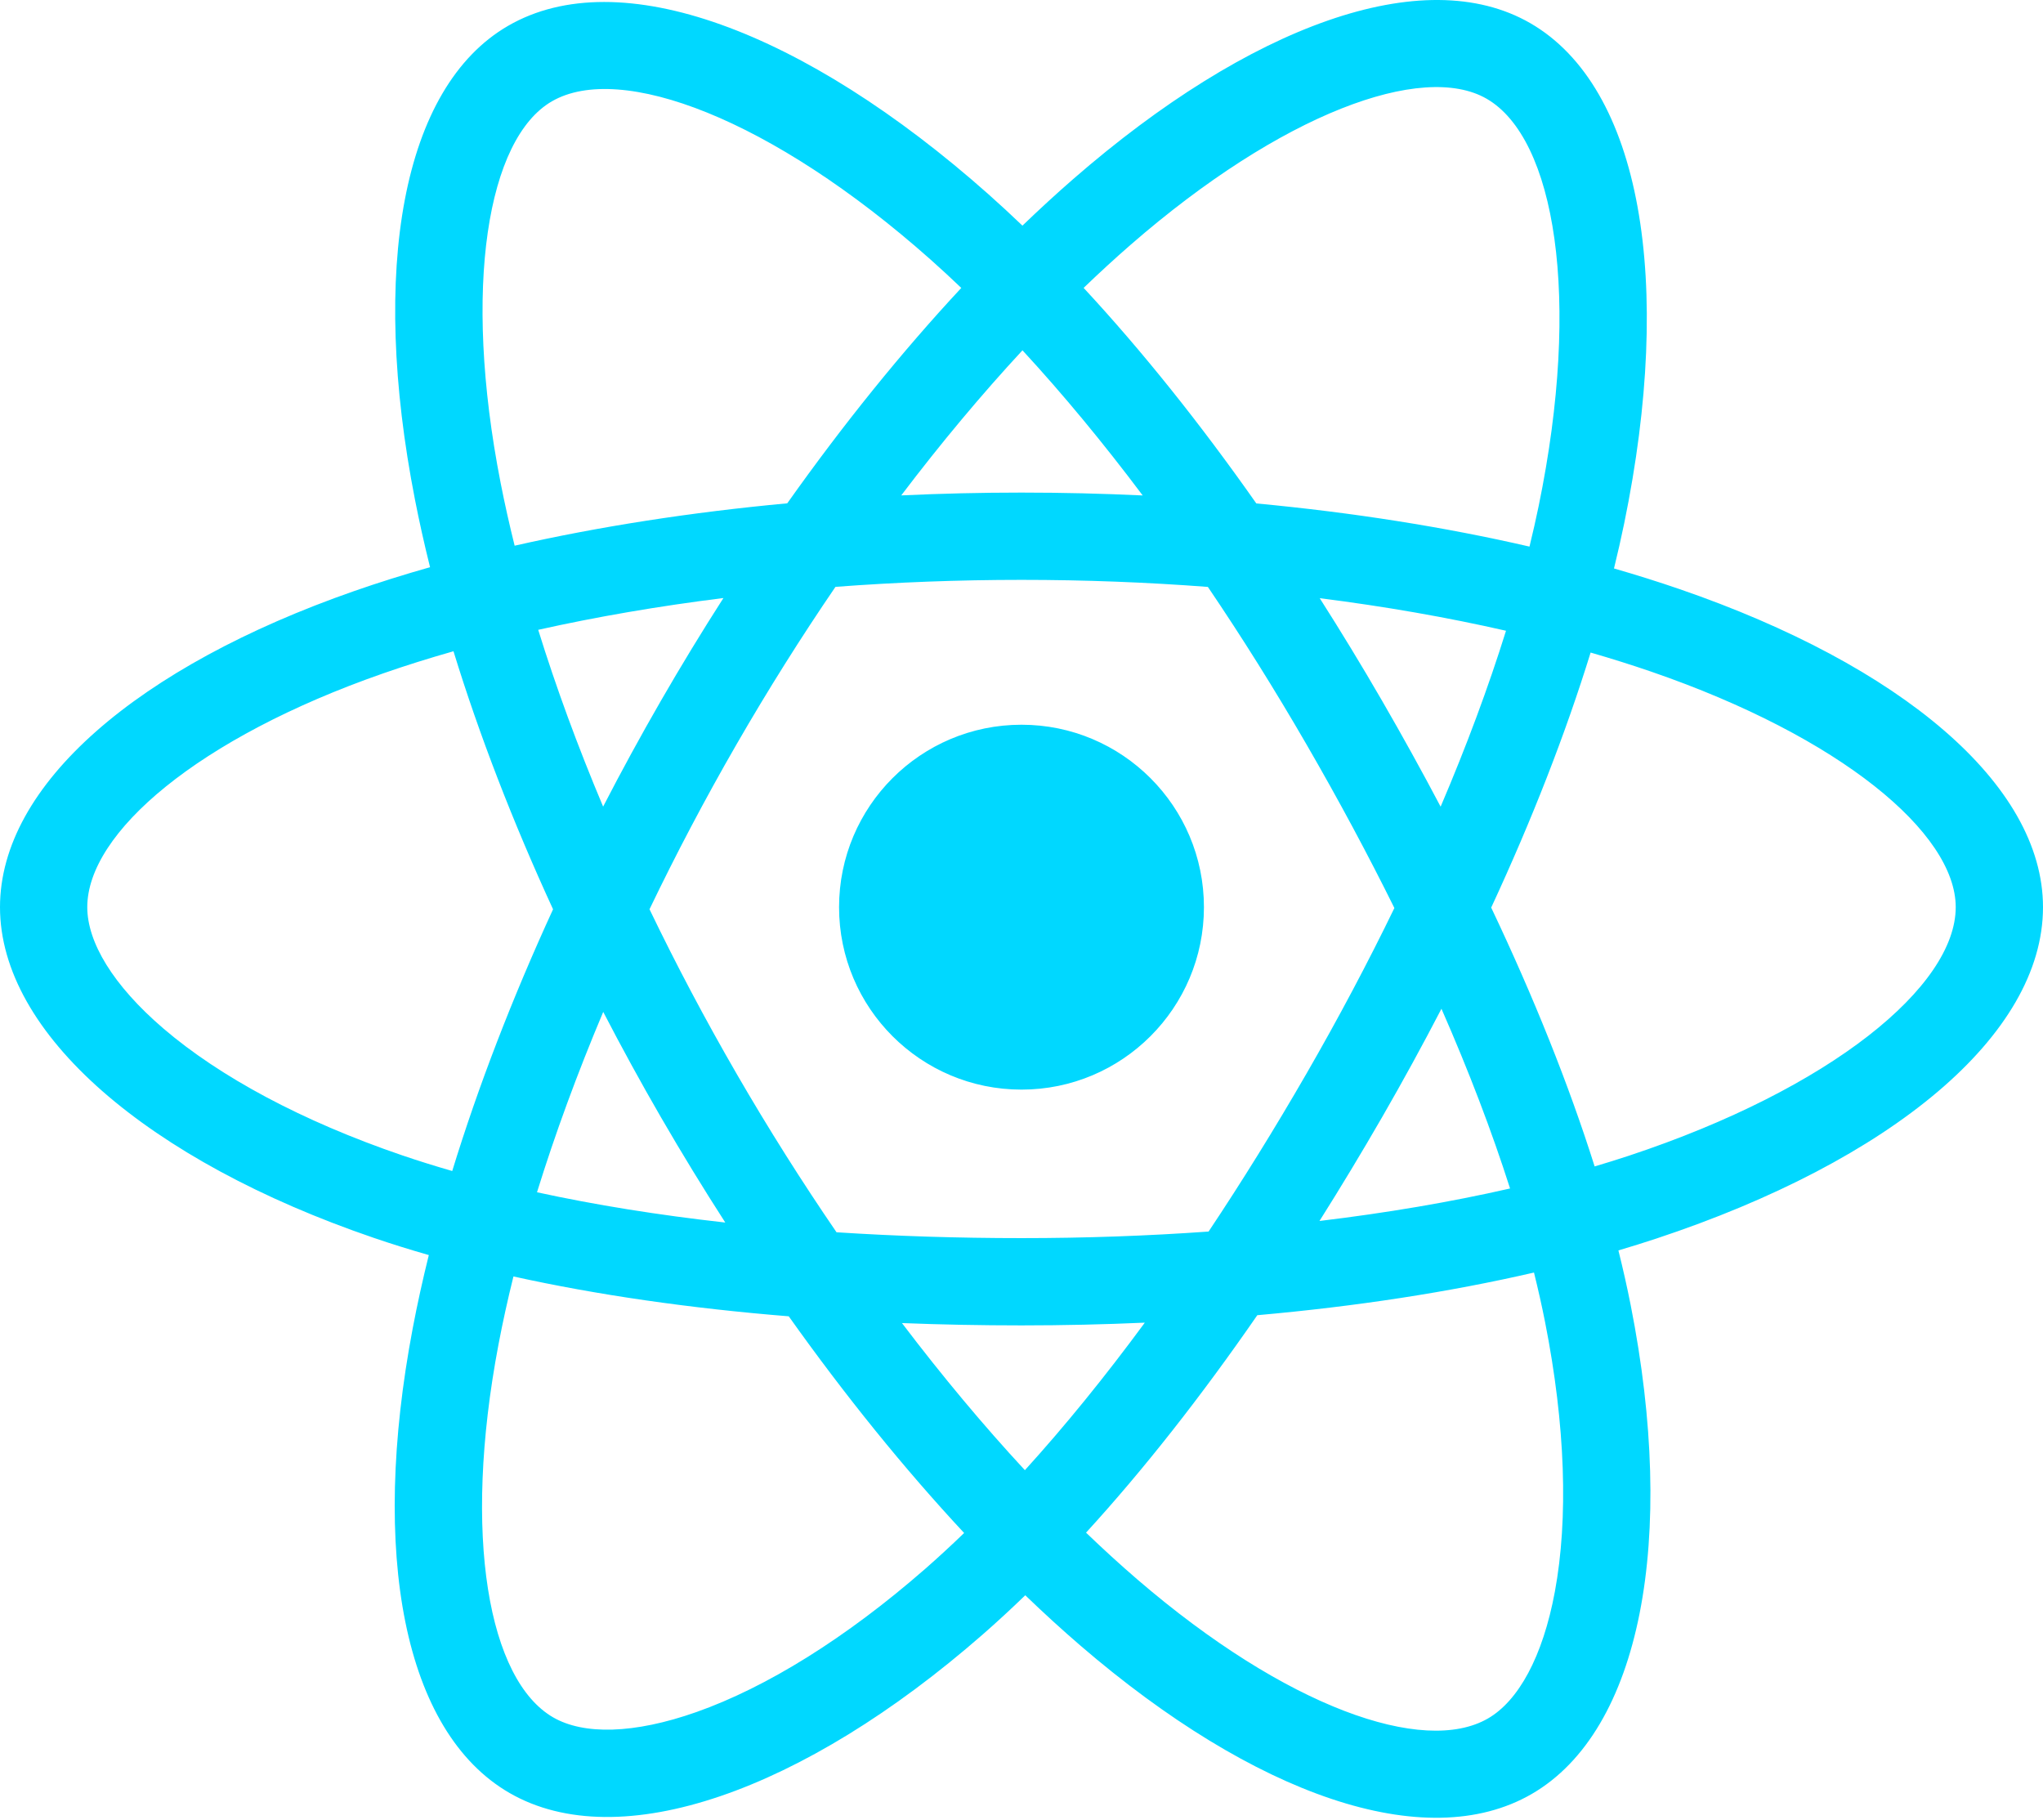
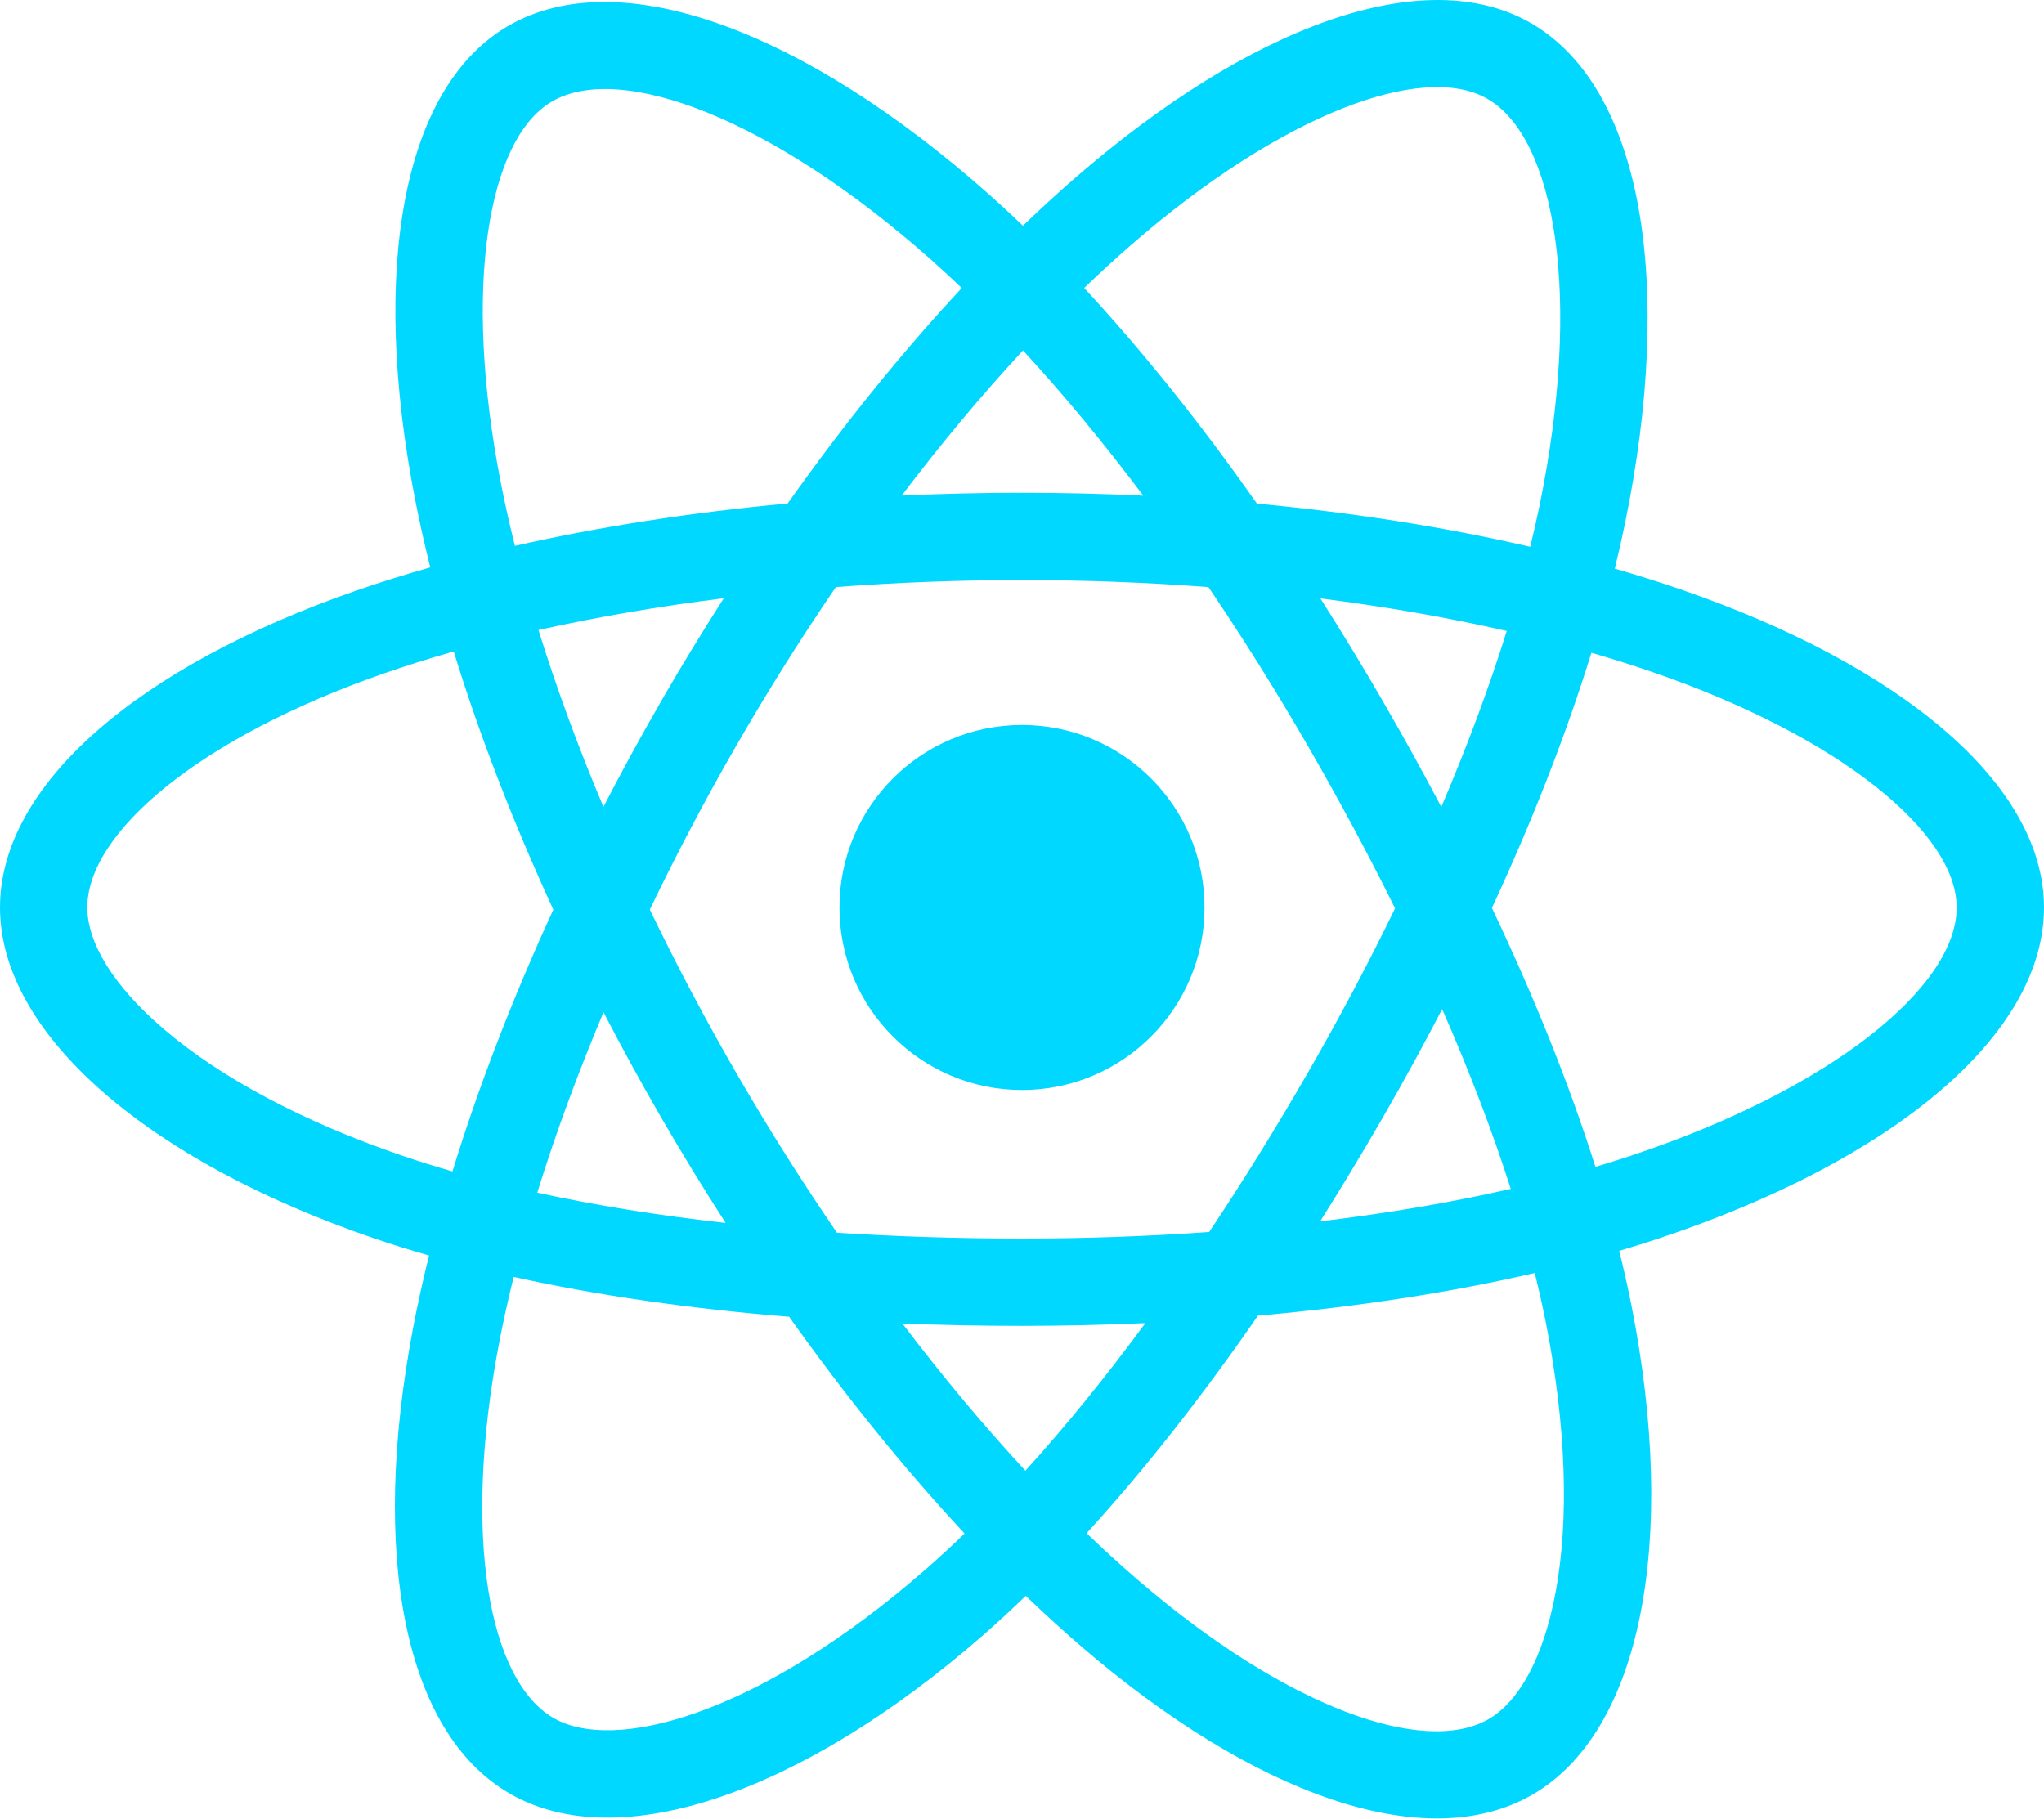
- <svg xmlns="http://www.w3.org/2000/svg" width="256px" height="228px" viewBox="0 0 256 228" version="1.1" preserveAspectRatio="xMidYMid">
-   <g>
-     <path d="M210.483,73.824 C207.828,72.91 205.076,72.045 202.242,71.227 C202.708,69.326 203.136,67.45 203.516,65.606 C209.754,35.325 205.675,10.93 191.747,2.898 C178.392,-4.803 156.551,3.227 134.493,22.424 C132.372,24.27 130.245,26.224 128.118,28.272 C126.702,26.917 125.287,25.608 123.877,24.355 C100.759,3.829 77.587,-4.822 63.673,3.233 C50.33,10.957 46.379,33.89 51.995,62.588 C52.537,65.36 53.171,68.191 53.887,71.069 C50.608,72 47.442,72.992 44.413,74.048 C17.309,83.497 0,98.307 0,113.668 C0,129.533 18.582,145.446 46.812,155.095 C49.039,155.857 51.351,156.577 53.733,157.26 C52.96,160.373 52.288,163.423 51.723,166.398 C46.369,194.598 50.55,216.989 63.857,224.664 C77.601,232.59 100.669,224.443 123.13,204.809 C124.906,203.257 126.687,201.611 128.472,199.886 C130.786,202.114 133.095,204.222 135.393,206.2 C157.15,224.922 178.638,232.482 191.932,224.786 C205.663,216.837 210.126,192.783 204.332,163.518 C203.89,161.283 203.375,159 202.797,156.676 C204.417,156.197 206.007,155.702 207.557,155.188 C236.905,145.465 256,129.745 256,113.668 C256,98.251 238.132,83.342 210.483,73.824 L210.483,73.824 Z M204.118,144.808 C202.718,145.271 201.282,145.719 199.818,146.153 C196.578,135.896 192.206,124.99 186.855,113.721 C191.961,102.721 196.165,91.954 199.314,81.764 C201.933,82.522 204.474,83.321 206.924,84.164 C230.613,92.32 245.064,104.377 245.064,113.668 C245.064,123.564 229.458,136.411 204.118,144.808 L204.118,144.808 Z M193.604,165.642 C196.166,178.583 196.531,190.283 194.835,199.429 C193.31,207.648 190.244,213.127 186.452,215.322 C178.385,219.991 161.132,213.921 142.525,197.91 C140.392,196.074 138.244,194.115 136.088,192.04 C143.302,184.151 150.511,174.98 157.547,164.794 C169.923,163.696 181.615,161.9 192.218,159.449 C192.74,161.556 193.204,163.622 193.604,165.642 L193.604,165.642 Z M87.276,214.515 C79.394,217.298 73.116,217.378 69.321,215.19 C61.246,210.533 57.889,192.554 62.468,168.438 C62.993,165.676 63.617,162.839 64.337,159.939 C74.823,162.258 86.43,163.927 98.835,164.933 C105.919,174.9 113.336,184.061 120.811,192.083 C119.178,193.659 117.551,195.16 115.934,196.575 C106.001,205.257 96.048,211.417 87.276,214.515 L87.276,214.515 Z M50.349,144.747 C37.866,140.48 27.557,134.935 20.491,128.884 C14.141,123.447 10.936,118.048 10.936,113.668 C10.936,104.346 24.833,92.456 48.012,84.375 C50.825,83.394 53.769,82.47 56.824,81.602 C60.028,92.022 64.23,102.917 69.301,113.934 C64.164,125.115 59.902,136.183 56.667,146.726 C54.489,146.099 52.379,145.44 50.349,144.747 L50.349,144.747 Z M62.727,60.488 C57.916,35.9 61.111,17.353 69.152,12.698 C77.716,7.74 96.654,14.809 116.615,32.533 C117.891,33.666 119.172,34.851 120.456,36.078 C113.018,44.065 105.669,53.157 98.648,63.066 C86.608,64.182 75.083,65.974 64.487,68.375 C63.821,65.695 63.231,63.062 62.727,60.488 L62.727,60.488 Z M173.154,87.755 C170.621,83.38 168.02,79.108 165.369,74.952 C173.537,75.985 181.363,77.356 188.712,79.033 C186.506,86.104 183.756,93.497 180.519,101.077 C178.196,96.668 175.74,92.223 173.154,87.755 L173.154,87.755 Z M128.122,43.894 C133.166,49.359 138.218,55.46 143.187,62.08 C138.18,61.844 133.111,61.721 128,61.721 C122.937,61.721 117.906,61.841 112.93,62.074 C117.904,55.515 122.999,49.422 128.122,43.894 L128.122,43.894 Z M82.802,87.831 C80.272,92.218 77.861,96.639 75.575,101.069 C72.391,93.516 69.666,86.089 67.441,78.917 C74.745,77.283 82.534,75.946 90.65,74.933 C87.961,79.127 85.339,83.43 82.802,87.83 L82.802,87.831 L82.802,87.831 Z M90.883,153.183 C82.498,152.247 74.592,150.98 67.29,149.39 C69.551,142.091 72.335,134.505 75.588,126.79 C77.879,131.216 80.299,135.638 82.845,140.036 L82.846,140.036 C85.439,144.515 88.126,148.904 90.883,153.183 L90.883,153.183 Z M128.425,184.213 C123.241,178.621 118.071,172.434 113.022,165.78 C117.924,165.972 122.921,166.071 128,166.071 C133.218,166.071 138.376,165.953 143.453,165.727 C138.468,172.501 133.435,178.697 128.425,184.213 L128.425,184.213 Z M180.623,126.396 C184.045,134.195 186.929,141.741 189.219,148.916 C181.797,150.61 173.783,151.974 165.339,152.987 C167.997,148.776 170.62,144.43 173.198,139.961 C175.805,135.438 178.282,130.909 180.623,126.396 L180.623,126.396 Z M163.725,134.497 C159.723,141.436 155.614,148.059 151.444,154.312 C143.847,154.855 135.999,155.135 128,155.135 C120.033,155.135 112.284,154.887 104.822,154.403 C100.483,148.068 96.285,141.425 92.309,134.557 L92.31,134.557 C88.344,127.707 84.694,120.799 81.387,113.93 C84.693,107.046 88.334,100.13 92.277,93.293 L92.276,93.294 C96.229,86.439 100.39,79.828 104.689,73.533 C112.302,72.957 120.11,72.657 128,72.657 L128,72.657 C135.926,72.657 143.743,72.96 151.354,73.54 C155.587,79.789 159.72,86.378 163.689,93.235 C167.703,100.169 171.39,107.038 174.725,113.775 C171.4,120.628 167.721,127.567 163.725,134.497 L163.725,134.497 Z M186.285,12.373 C194.857,17.317 198.191,37.254 192.805,63.399 C192.461,65.067 192.075,66.766 191.654,68.488 C181.033,66.037 169.5,64.214 157.425,63.081 C150.391,53.064 143.102,43.957 135.785,36.073 C137.752,34.181 139.716,32.376 141.673,30.673 C160.572,14.226 178.237,7.732 186.285,12.373 L186.285,12.373 Z M128,90.808 C140.625,90.808 150.86,101.043 150.86,113.668 C150.86,126.293 140.625,136.528 128,136.528 C115.375,136.528 105.14,126.293 105.14,113.668 C105.14,101.043 115.375,90.808 128,90.808 L128,90.808 Z" fill="#00D8FF" />
+ <svg xmlns="http://www.w3.org/2000/svg" width="73.057" height="65" viewBox="0 0 73.057 65" version="1.1" preserveAspectRatio="xMidYMid" id="svg6">
+   <defs id="defs10" />
+   <g id="g4" transform="scale(0.285379)">
+     <path d="m 210.483,73.824 c -2.656,-0.914 -5.408,-1.779 -8.241,-2.597 0.466,-1.901 0.893,-3.777 1.273,-5.621 6.238,-30.281 2.159,-54.676 -11.768,-62.707 -13.355,-7.701 -35.196,0.329 -57.254,19.525 -2.121,1.846 -4.248,3.8 -6.374,5.849 -1.417,-1.355 -2.831,-2.665 -4.242,-3.917 C 100.759,3.829 77.587,-4.822 63.673,3.233 50.33,10.957 46.379,33.89 51.995,62.588 c 0.542,2.772 1.176,5.603 1.893,8.481 -3.28,0.931 -6.446,1.923 -9.475,2.979 C 17.309,83.497 0,98.307 0,113.668 c 0,15.865 18.582,31.778 46.812,41.427 2.228,0.761 4.539,1.481 6.922,2.165 -0.773,3.113 -1.446,6.163 -2.01,9.138 -5.354,28.2 -1.173,50.591 12.134,58.266 13.745,7.926 36.812,-0.221 59.273,-19.855 1.775,-1.552 3.557,-3.198 5.342,-4.923 2.313,2.228 4.623,4.336 6.921,6.314 21.757,18.722 43.245,26.283 56.539,18.586 13.731,-7.949 18.193,-32.003 12.4,-61.268 -0.442,-2.235 -0.957,-4.518 -1.536,-6.842 1.62,-0.479 3.21,-0.973 4.761,-1.487 C 236.905,145.465 256,129.745 256,113.668 256,98.251 238.132,83.342 210.483,73.824 Z m -6.365,70.984 c -1.4,0.463 -2.836,0.911 -4.3,1.346 -3.24,-10.257 -7.613,-21.163 -12.964,-32.432 5.106,-11 9.31,-21.767 12.459,-31.958 2.619,0.758 5.161,1.557 7.61,2.401 23.69,8.155 38.14,20.213 38.14,29.504 0,9.896 -15.606,22.743 -40.946,31.14 z m -10.514,20.834 c 2.562,12.941 2.928,24.641 1.231,33.787 -1.525,8.219 -4.591,13.698 -8.382,15.893 -8.068,4.67 -25.321,-1.4 -43.927,-17.412 -2.133,-1.835 -4.282,-3.795 -6.437,-5.87 7.213,-7.889 14.423,-17.061 21.459,-27.246 12.376,-1.098 24.068,-2.894 34.671,-5.345 0.522,2.107 0.986,4.173 1.386,6.193 z M 87.276,214.515 c -7.882,2.784 -14.16,2.863 -17.955,0.675 -8.075,-4.657 -11.432,-22.636 -6.853,-46.752 0.524,-2.762 1.149,-5.599 1.868,-8.499 10.487,2.319 22.093,3.988 34.499,4.993 7.083,9.967 14.501,19.128 21.976,27.15 -1.633,1.577 -3.26,3.078 -4.878,4.492 -9.932,8.682 -19.886,14.842 -28.657,17.94 z M 50.349,144.747 c -12.483,-4.266 -22.792,-9.812 -29.858,-15.863 -6.349,-5.438 -9.555,-10.836 -9.555,-15.216 0,-9.322 13.898,-21.212 37.077,-29.293 2.812,-0.981 5.757,-1.905 8.812,-2.773 3.203,10.42 7.406,21.315 12.477,32.332 -5.137,11.18 -9.399,22.249 -12.634,32.791 -2.178,-0.626 -4.288,-1.285 -6.319,-1.979 z M 62.727,60.488 c -4.811,-24.587 -1.616,-43.135 6.425,-47.79 8.564,-4.958 27.503,2.111 47.463,19.835 1.276,1.133 2.557,2.318 3.841,3.545 -7.438,7.987 -14.788,17.079 -21.808,26.987 -12.04,1.116 -23.565,2.909 -34.161,5.309 -0.666,-2.68 -1.256,-5.313 -1.76,-7.887 z M 173.154,87.755 c -2.533,-4.375 -5.134,-8.647 -7.785,-12.803 8.168,1.033 15.994,2.403 23.343,4.081 -2.206,7.071 -4.956,14.465 -8.194,22.044 -2.322,-4.409 -4.778,-8.854 -7.365,-13.322 z M 128.122,43.894 c 5.044,5.465 10.096,11.566 15.065,18.187 C 138.18,61.844 133.111,61.721 128,61.721 c -5.063,0 -10.094,0.12 -15.07,0.353 4.974,-6.559 10.069,-12.652 15.192,-18.18 z M 82.802,87.831 c -2.53,4.388 -4.941,8.809 -7.227,13.238 C 72.391,93.516 69.666,86.089 67.441,78.917 c 7.304,-1.635 15.093,-2.971 23.209,-3.984 -2.688,4.194 -5.31,8.497 -7.848,12.897 z m 8.081,65.352 c -8.385,-0.936 -16.291,-2.203 -23.594,-3.793 2.261,-7.299 5.046,-14.885 8.298,-22.601 2.292,4.426 4.712,8.849 7.258,13.246 h 4.55e-4 c 2.593,4.48 5.28,8.868 8.038,13.147 z m 37.541,31.03 c -5.183,-5.593 -10.353,-11.779 -15.403,-18.433 4.902,0.192 9.899,0.291 14.978,0.291 5.218,0 10.376,-0.118 15.453,-0.344 -4.985,6.774 -10.019,12.97 -15.029,18.486 z m 52.198,-57.817 c 3.422,7.799 6.306,15.345 8.596,22.52 -7.423,1.693 -15.436,3.057 -23.88,4.071 2.658,-4.211 5.281,-8.557 7.859,-13.026 2.608,-4.522 5.084,-9.051 7.425,-13.564 z m -16.898,8.101 c -4.002,6.939 -8.11,13.562 -12.281,19.815 -7.597,0.543 -15.445,0.823 -23.444,0.823 -7.967,0 -15.716,-0.247 -23.178,-0.732 -4.339,-6.334 -8.537,-12.978 -12.513,-19.846 h 9.11e-4 c -3.966,-6.85 -7.616,-13.757 -10.923,-20.626 3.306,-6.885 6.947,-13.8 10.89,-20.638 l -9.11e-4,0.001 c 3.953,-6.856 8.114,-13.467 12.413,-19.761 7.613,-0.576 15.421,-0.876 23.311,-0.876 H 128 c 7.926,0 15.743,0.303 23.354,0.883 4.233,6.249 8.366,12.838 12.335,19.695 4.014,6.934 7.701,13.803 11.036,20.54 -3.325,6.853 -7.004,13.792 -11,20.722 z M 186.285,12.373 c 8.573,4.944 11.906,24.881 6.52,51.026 -0.344,1.668 -0.73,3.367 -1.151,5.089 -10.621,-2.451 -22.154,-4.274 -34.229,-5.407 -7.034,-10.017 -14.324,-19.124 -21.641,-27.008 1.967,-1.892 3.932,-3.697 5.888,-5.4 C 160.572,14.226 178.237,7.732 186.285,12.373 Z M 128,90.808 c 12.625,0 22.86,10.234 22.86,22.86 0,12.625 -10.235,22.86 -22.86,22.86 -12.625,0 -22.86,-10.235 -22.86,-22.86 0,-12.625 10.235,-22.86 22.86,-22.86 z" id="path2" style="fill:#00d8ff" />
  </g>
</svg>
